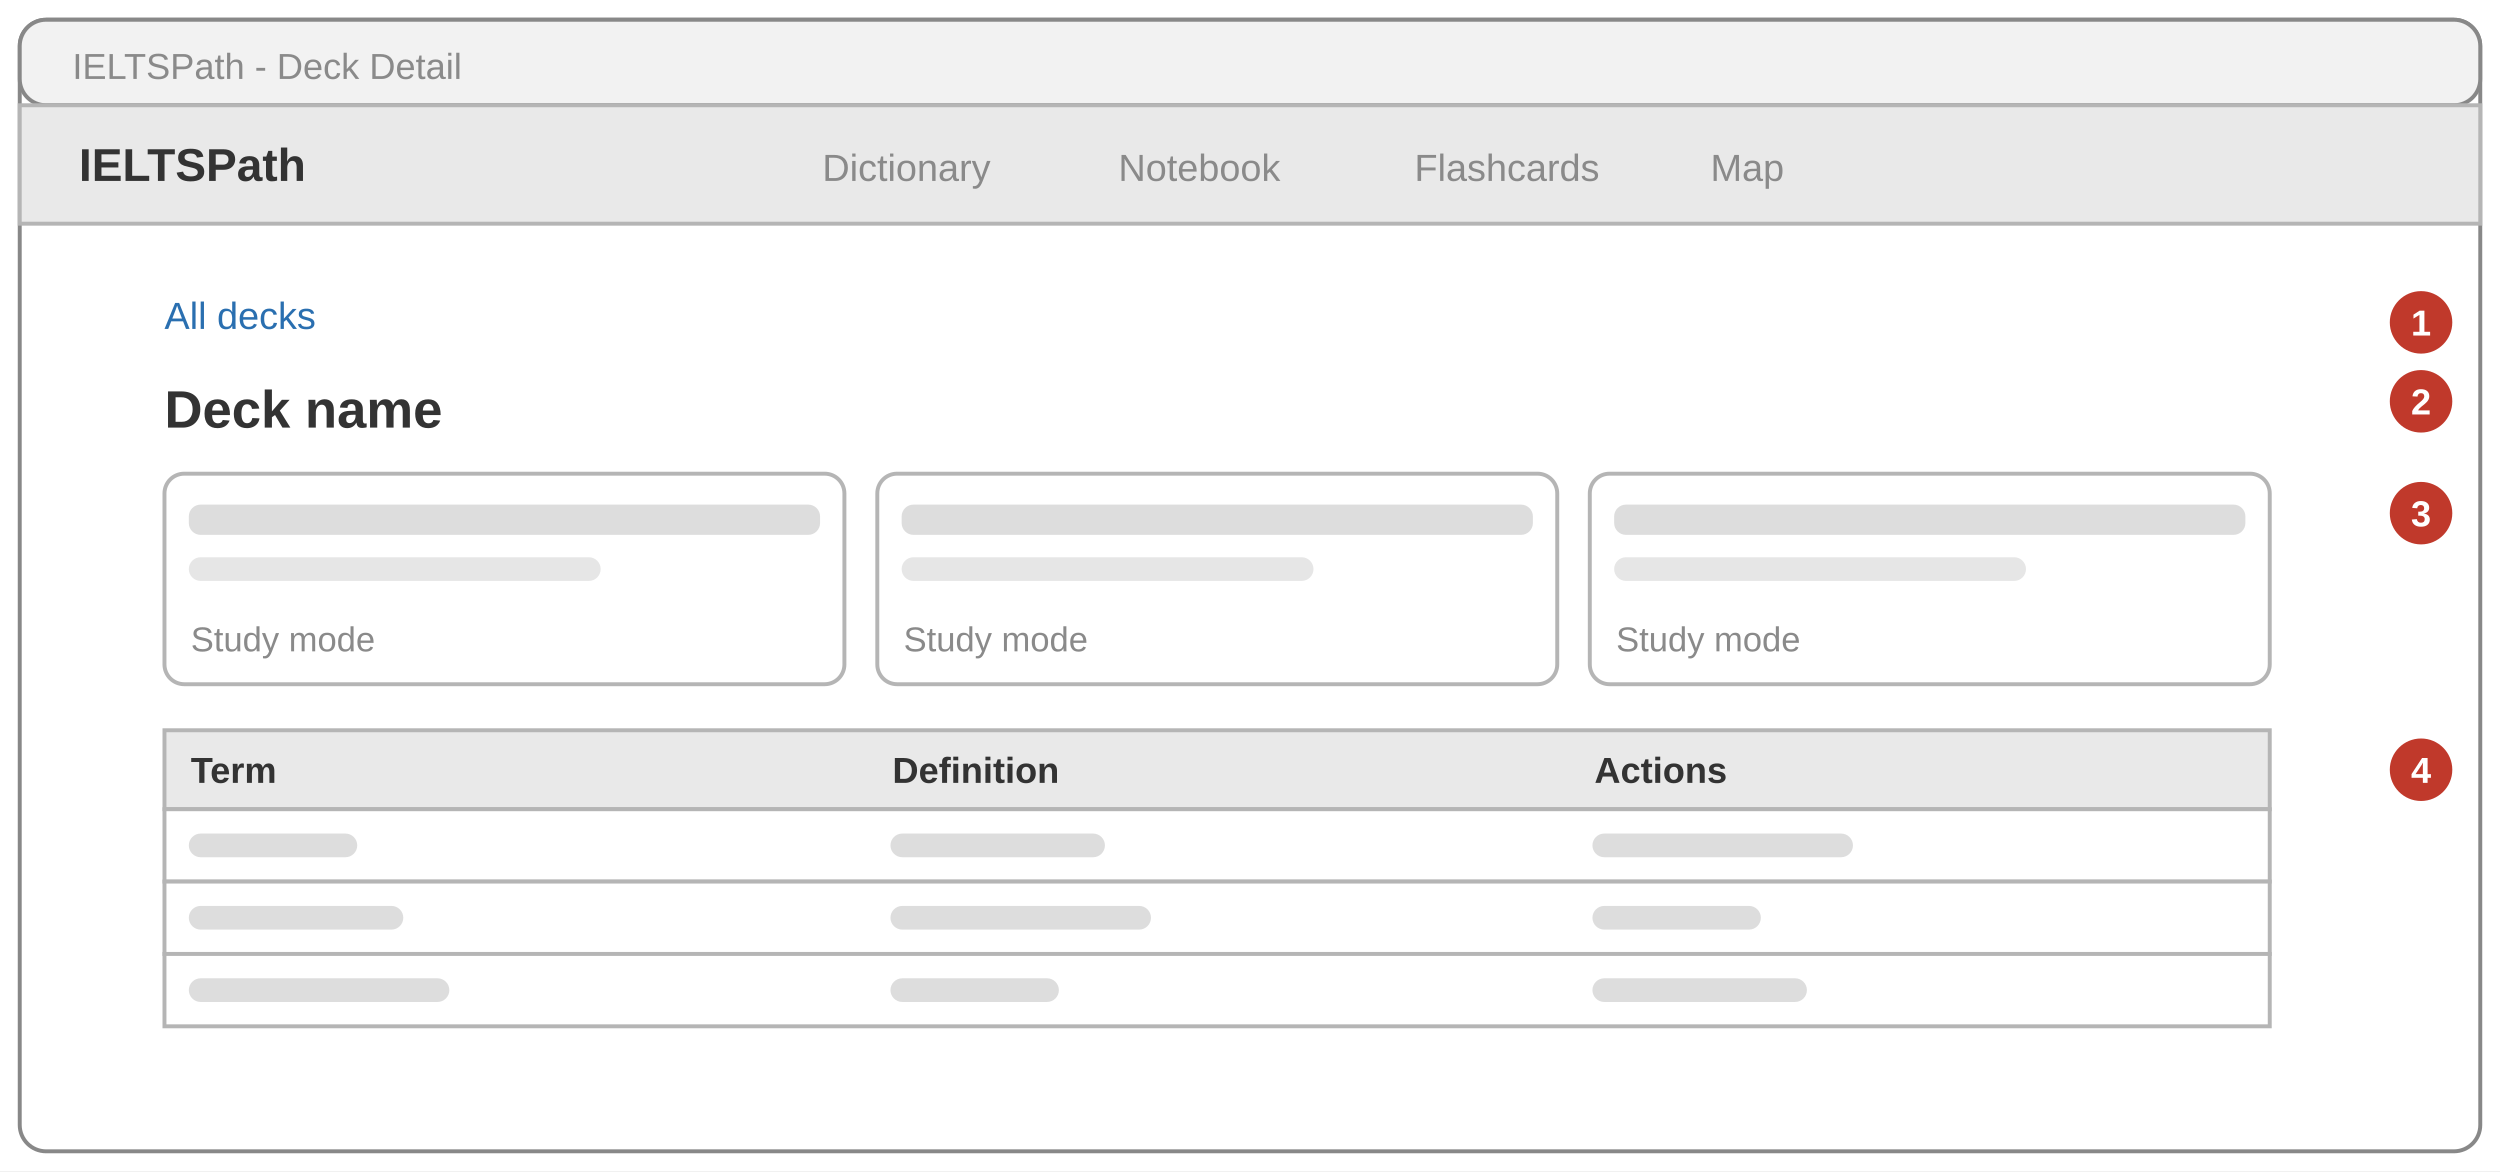
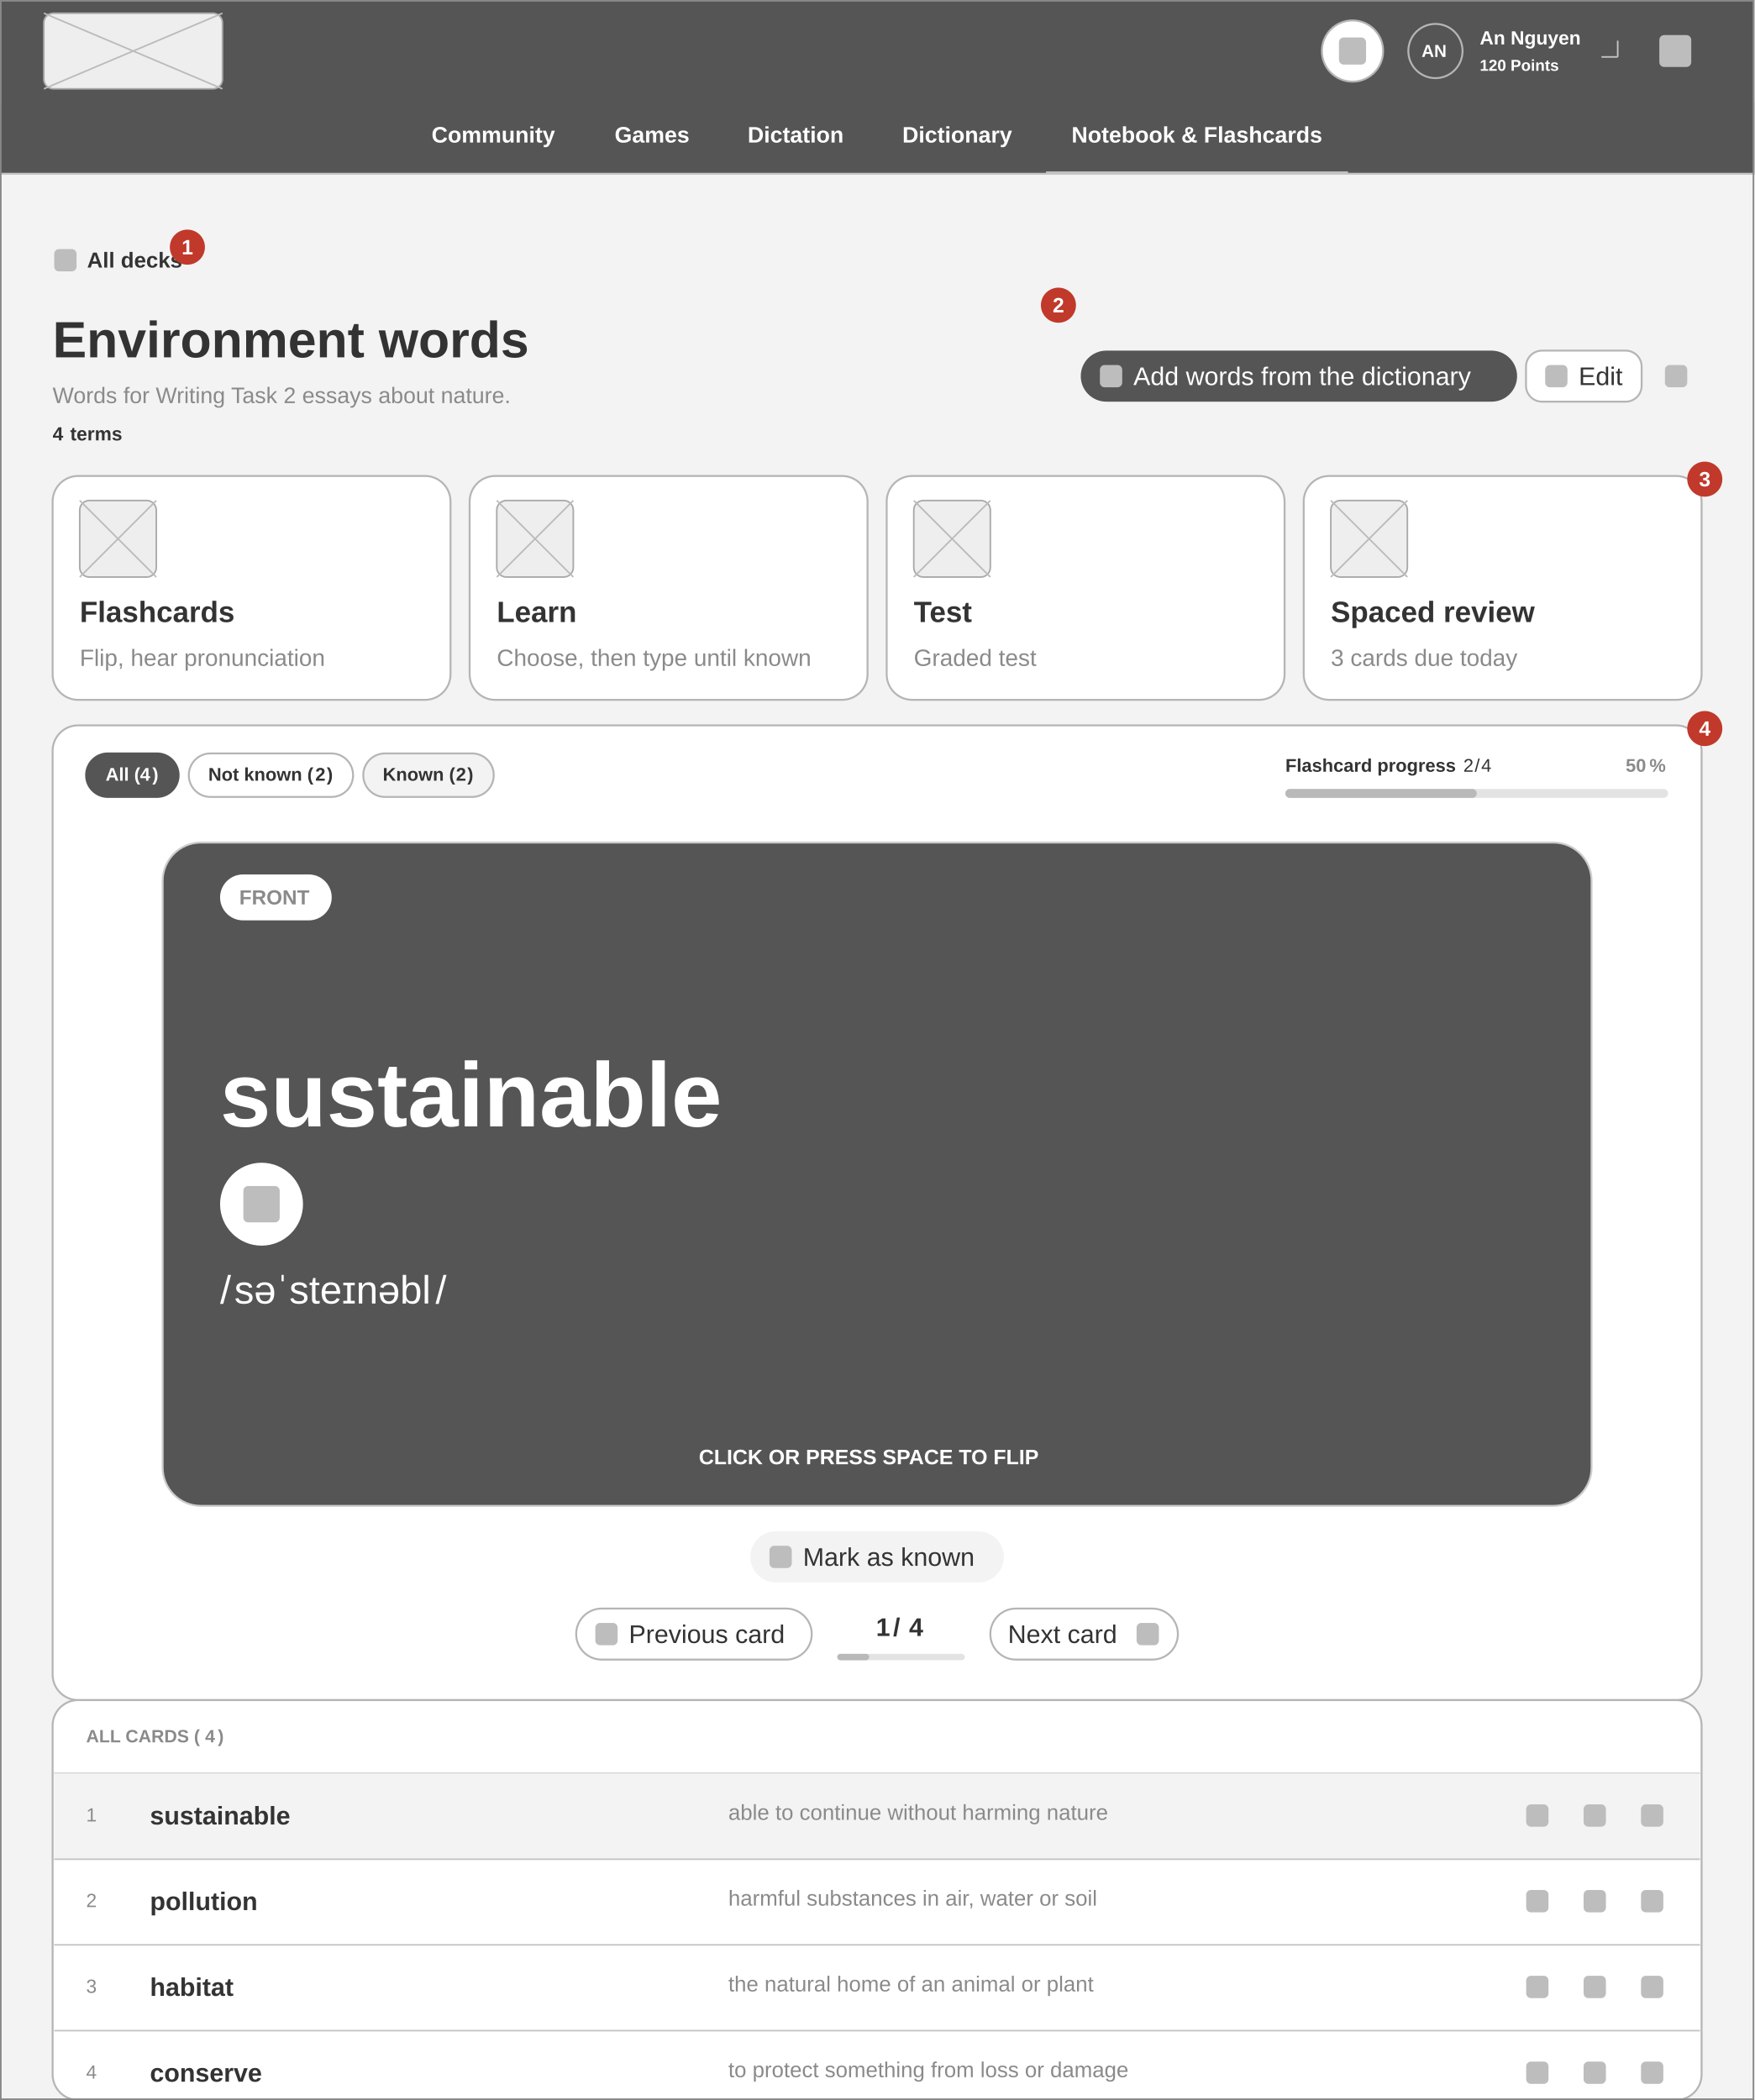
- <svg xmlns="http://www.w3.org/2000/svg" width="760" height="356" viewBox="0 0 760 356">
-   <rect width="760" height="356" fill="#ffffff" />
-   <rect x="6.0" y="6.0" width="748.0" height="344.0" rx="8" fill="#ffffff" stroke="#888888" stroke-width="1.2" />
-   <rect x="6.0" y="6.0" width="748.0" height="26.0" rx="8" fill="#f2f2f2" stroke="#888888" stroke-width="1.2" />
-   <text x="22.0" y="24.0" font-family="Segoe UI, Arial, sans-serif" font-size="11" font-weight="400" fill="#8a8a8a" text-anchor="start">IELTSPath  -  Deck Detail</text>
-   <rect x="6.0" y="32.0" width="748.0" height="36.0" rx="0" fill="#e9e9e9" stroke="#b5b5b5" stroke-width="1.2" />
-   <text x="24.0" y="55.0" font-family="Segoe UI, Arial, sans-serif" font-size="14" font-weight="700" fill="#333333" text-anchor="start">IELTSPath</text>
-   <text x="250.0" y="55.0" font-family="Segoe UI, Arial, sans-serif" font-size="11.5" font-weight="400" fill="#8a8a8a" text-anchor="start">Dictionary</text>
-   <text x="340.0" y="55.0" font-family="Segoe UI, Arial, sans-serif" font-size="11.5" font-weight="400" fill="#8a8a8a" text-anchor="start">Notebook</text>
-   <text x="430.0" y="55.0" font-family="Segoe UI, Arial, sans-serif" font-size="11.5" font-weight="400" fill="#8a8a8a" text-anchor="start">Flashcards</text>
-   <text x="520.0" y="55.0" font-family="Segoe UI, Arial, sans-serif" font-size="11.5" font-weight="400" fill="#8a8a8a" text-anchor="start">Map</text>
-   <text x="50.0" y="100.0" font-family="Segoe UI, Arial, sans-serif" font-size="11.5" font-weight="400" fill="#2a6fb0" text-anchor="start">All decks</text>
-   <circle cx="736.0" cy="98.0" r="9.5" fill="#c0392b" />
-   <text x="736.0" y="102.0" font-family="Segoe UI, Arial, sans-serif" font-size="11" font-weight="700" fill="#ffffff" text-anchor="middle">1</text>
-   <text x="50.0" y="130.0" font-family="Segoe UI, Arial, sans-serif" font-size="16" font-weight="700" fill="#333333" text-anchor="start">Deck name</text>
-   <circle cx="736.0" cy="122.0" r="9.5" fill="#c0392b" />
-   <text x="736.0" y="126.0" font-family="Segoe UI, Arial, sans-serif" font-size="11" font-weight="700" fill="#ffffff" text-anchor="middle">2</text>
-   <rect x="50.0" y="144.0" width="206.7" height="64.0" rx="6" fill="#ffffff" stroke="#b5b5b5" stroke-width="1.2" />
-   <rect x="58.0" y="154.0" width="190.7" height="8.0" rx="3" fill="#dddddd" stroke="#dddddd" stroke-width="1.2" />
-   <rect x="58.0" y="170.0" width="124.0" height="6.0" rx="3" fill="#e6e6e6" stroke="#e6e6e6" stroke-width="1.2" />
-   <text x="58.0" y="198.0" font-family="Segoe UI, Arial, sans-serif" font-size="10.5" font-weight="400" fill="#8a8a8a" text-anchor="start">Study mode</text>
-   <rect x="266.7" y="144.0" width="206.7" height="64.0" rx="6" fill="#ffffff" stroke="#b5b5b5" stroke-width="1.2" />
-   <rect x="274.7" y="154.0" width="190.7" height="8.0" rx="3" fill="#dddddd" stroke="#dddddd" stroke-width="1.2" />
-   <rect x="274.7" y="170.0" width="124.0" height="6.0" rx="3" fill="#e6e6e6" stroke="#e6e6e6" stroke-width="1.2" />
-   <text x="274.7" y="198.0" font-family="Segoe UI, Arial, sans-serif" font-size="10.5" font-weight="400" fill="#8a8a8a" text-anchor="start">Study mode</text>
-   <rect x="483.3" y="144.0" width="206.7" height="64.0" rx="6" fill="#ffffff" stroke="#b5b5b5" stroke-width="1.2" />
-   <rect x="491.3" y="154.0" width="190.7" height="8.0" rx="3" fill="#dddddd" stroke="#dddddd" stroke-width="1.2" />
-   <rect x="491.3" y="170.0" width="124.0" height="6.0" rx="3" fill="#e6e6e6" stroke="#e6e6e6" stroke-width="1.2" />
-   <text x="491.3" y="198.0" font-family="Segoe UI, Arial, sans-serif" font-size="10.5" font-weight="400" fill="#8a8a8a" text-anchor="start">Study mode</text>
-   <circle cx="736.0" cy="156.0" r="9.5" fill="#c0392b" />
-   <text x="736.0" y="160.0" font-family="Segoe UI, Arial, sans-serif" font-size="11" font-weight="700" fill="#ffffff" text-anchor="middle">3</text>
-   <rect x="50.0" y="222.0" width="640.0" height="24.0" rx="0" fill="#e9e9e9" stroke="#b5b5b5" stroke-width="1.2" />
-   <text x="58.0" y="238.0" font-family="Segoe UI, Arial, sans-serif" font-size="11" font-weight="700" fill="#333333" text-anchor="start">Term</text>
-   <text x="271.3" y="238.0" font-family="Segoe UI, Arial, sans-serif" font-size="11" font-weight="700" fill="#333333" text-anchor="start">Definition</text>
-   <text x="484.7" y="238.0" font-family="Segoe UI, Arial, sans-serif" font-size="11" font-weight="700" fill="#333333" text-anchor="start">Actions</text>
-   <rect x="50.0" y="246.0" width="640.0" height="22.0" rx="0" fill="#ffffff" stroke="#b5b5b5" stroke-width="1.2" />
-   <rect x="58.0" y="254.0" width="50.0" height="6.0" rx="3" fill="#dddddd" stroke="#dddddd" stroke-width="1.2" />
-   <rect x="271.3" y="254.0" width="64.0" height="6.0" rx="3" fill="#dddddd" stroke="#dddddd" stroke-width="1.2" />
-   <rect x="484.7" y="254.0" width="78.0" height="6.0" rx="3" fill="#dddddd" stroke="#dddddd" stroke-width="1.2" />
-   <rect x="50.0" y="268.0" width="640.0" height="22.0" rx="0" fill="#ffffff" stroke="#b5b5b5" stroke-width="1.2" />
-   <rect x="58.0" y="276.0" width="64.0" height="6.0" rx="3" fill="#dddddd" stroke="#dddddd" stroke-width="1.2" />
-   <rect x="271.3" y="276.0" width="78.0" height="6.0" rx="3" fill="#dddddd" stroke="#dddddd" stroke-width="1.2" />
-   <rect x="484.7" y="276.0" width="50.0" height="6.0" rx="3" fill="#dddddd" stroke="#dddddd" stroke-width="1.2" />
-   <rect x="50.0" y="290.0" width="640.0" height="22.0" rx="0" fill="#ffffff" stroke="#b5b5b5" stroke-width="1.2" />
-   <rect x="58.0" y="298.0" width="78.0" height="6.0" rx="3" fill="#dddddd" stroke="#dddddd" stroke-width="1.2" />
-   <rect x="271.3" y="298.0" width="50.0" height="6.0" rx="3" fill="#dddddd" stroke="#dddddd" stroke-width="1.2" />
-   <rect x="484.7" y="298.0" width="64.0" height="6.0" rx="3" fill="#dddddd" stroke="#dddddd" stroke-width="1.2" />
-   <circle cx="736.0" cy="234.0" r="9.5" fill="#c0392b" />
-   <text x="736.0" y="238.0" font-family="Segoe UI, Arial, sans-serif" font-size="11" font-weight="700" fill="#ffffff" text-anchor="middle">4</text>
+ <svg xmlns="http://www.w3.org/2000/svg" width="1100" height="1317" viewBox="0 0 1100 1317">
+   <rect width="1100" height="1317" fill="#ffffff" />
+   <rect x="0.0" y="0.0" width="1100.0" height="1317.0" rx="0.0" fill="#ffffff" stroke="none" stroke-width="1.2" />
+   <rect x="0.0" y="0.0" width="1100.0" height="1317.0" rx="0.0" fill="#f3f3f3" stroke="none" stroke-width="1.2" />
+   <rect x="0.0" y="0.0" width="1100.0" height="109.0" rx="0.0" fill="#555555" stroke="#cccccc" stroke-width="1.2" />
+   <line x1="0.0" y1="109.0" x2="1100.0" y2="109.0" stroke="#c4c4c4" />
+   <rect x="27.5" y="8.3" width="112.0" height="47.4" rx="6" fill="#eeeeee" stroke="#aaaaaa" />
+   <path d="M27.5 8.3L139.5 55.7M139.5 8.3L27.5 55.7" stroke="#bbbbbb" fill="none" />
+   <rect x="828.9" y="12.8" width="38.4" height="38.4" rx="19.2" fill="#ffffff" stroke="#b5b5b5" stroke-width="1.2" />
+   <rect x="839.6" y="23.5" width="17.0" height="17.0" rx="3" fill="#bdbdbd" />
+   <rect x="883.1" y="15.0" width="34.0" height="34.0" rx="17.0" fill="#555555" stroke="#b5b5b5" stroke-width="1.2" />
+   <text x="891.4" y="35.7" font-family="Segoe UI, Arial, sans-serif" font-size="10.88" font-weight="700" fill="#ffffff" text-anchor="start">AN</text>
+   <text x="927.9" y="27.9" font-family="Segoe UI, Arial, sans-serif" font-size="12" font-weight="700" fill="#ffffff" text-anchor="start" textLength="66.0" lengthAdjust="spacingAndGlyphs">An Nguyen</text>
+   <text x="927.9" y="44.4" font-family="Segoe UI, Arial, sans-serif" font-size="9.92" font-weight="700" fill="#ffffff" text-anchor="start" textLength="52.3" lengthAdjust="spacingAndGlyphs">120 Points</text>
+   <line x1="1014.4" y1="25.5" x2="1014.4" y2="35.7" stroke="#c4c4c4" />
+   <line x1="1004.2" y1="35.7" x2="1014.4" y2="35.7" stroke="#c4c4c4" />
+   <rect x="1040.5" y="22.0" width="20.0" height="20.0" rx="3" fill="#bdbdbd" />
+   <rect x="0.0" y="64.0" width="1100.0" height="44.0" rx="0.0" fill="#555555" stroke="none" stroke-width="1.2" />
+   <text x="270.6" y="89.4" font-family="Segoe UI, Arial, sans-serif" font-size="14.08" font-weight="700" fill="#ffffff" text-anchor="start" textLength="78.8" lengthAdjust="spacingAndGlyphs">Community</text>
+   <text x="385.4" y="89.4" font-family="Segoe UI, Arial, sans-serif" font-size="14.08" font-weight="700" fill="#ffffff" text-anchor="start" textLength="47.4" lengthAdjust="spacingAndGlyphs">Games</text>
+   <text x="468.8" y="89.4" font-family="Segoe UI, Arial, sans-serif" font-size="14.08" font-weight="700" fill="#ffffff" text-anchor="start" textLength="61.0" lengthAdjust="spacingAndGlyphs">Dictation</text>
+   <text x="565.8" y="89.4" font-family="Segoe UI, Arial, sans-serif" font-size="14.08" font-weight="700" fill="#ffffff" text-anchor="start" textLength="70.1" lengthAdjust="spacingAndGlyphs">Dictionary</text>
+   <line x1="655.9" y1="108.0" x2="845.3" y2="108.0" stroke="#c4c4c4" />
+   <text x="671.9" y="89.4" font-family="Segoe UI, Arial, sans-serif" font-size="14.08" font-weight="700" fill="#ffffff" text-anchor="start" textLength="157.4" lengthAdjust="spacingAndGlyphs">Notebook &amp; Flashcards</text>
+   <rect x="34.0" y="156.2" width="14.0" height="14.0" rx="3" fill="#bdbdbd" />
+   <text x="54.6" y="167.8" font-family="Segoe UI, Arial, sans-serif" font-size="13.6" font-weight="700" fill="#333333" text-anchor="start" textLength="60.9" lengthAdjust="spacingAndGlyphs">All decks</text>
+   <text x="33.0" y="224.1" font-family="Segoe UI, Arial, sans-serif" font-size="32" font-weight="700" fill="#333333" text-anchor="start" textLength="296.6" lengthAdjust="spacingAndGlyphs">Environment words</text>
+   <text x="33.0" y="252.8" font-family="Segoe UI, Arial, sans-serif" font-size="14.08" font-weight="400" fill="#8a8a8a" text-anchor="start" textLength="306.4" lengthAdjust="spacingAndGlyphs">Words for Writing Task 2 essays about nature.</text>
+   <text x="33.0" y="276.2" font-family="Segoe UI, Arial, sans-serif" font-size="12" font-weight="700" fill="#333333" text-anchor="start">4</text>
+   <text x="44.0" y="276.2" font-family="Segoe UI, Arial, sans-serif" font-size="12" font-weight="700" fill="#333333" text-anchor="start" textLength="34.1" lengthAdjust="spacingAndGlyphs">terms</text>
+   <rect x="677.7" y="219.9" width="273.6" height="32.0" rx="16.0" fill="#555555" stroke="none" stroke-width="1.2" />
+   <rect x="689.7" y="228.9" width="14.0" height="14.0" rx="3" fill="#bdbdbd" />
+   <text x="710.7" y="241.5" font-family="Segoe UI, Arial, sans-serif" font-size="16" font-weight="400" fill="#ffffff" text-anchor="start" textLength="229.6" lengthAdjust="spacingAndGlyphs">Add words from the dictionary</text>
+   <rect x="956.9" y="219.9" width="72.5" height="32.0" rx="10.0" fill="#ffffff" stroke="#b5b5b5" stroke-width="1.2" />
+   <rect x="968.9" y="228.9" width="14.0" height="14.0" rx="3" fill="#bdbdbd" />
+   <text x="989.9" y="241.5" font-family="Segoe UI, Arial, sans-serif" font-size="16" font-weight="400" fill="#333333" text-anchor="start" textLength="28.5" lengthAdjust="spacingAndGlyphs">Edit</text>
+   <rect x="1044.0" y="228.9" width="14.0" height="14.0" rx="3" fill="#bdbdbd" />
+   <rect x="33.0" y="298.5" width="249.5" height="140.4" rx="16.0" fill="#ffffff" stroke="#b5b5b5" stroke-width="1.2" />
+   <rect x="50.0" y="313.9" width="48.0" height="48.0" rx="6" fill="#eeeeee" stroke="#aaaaaa" />
+   <path d="M50.0 313.9L98.0 361.9M98.0 313.9L50.0 361.9" stroke="#bbbbbb" fill="none" />
+   <text x="50.0" y="390.1" font-family="Segoe UI, Arial, sans-serif" font-size="18.4" font-weight="700" fill="#333333" text-anchor="start" textLength="98.9" lengthAdjust="spacingAndGlyphs">Flashcards</text>
+   <text x="50.0" y="417.6" font-family="Segoe UI, Arial, sans-serif" font-size="14.72" font-weight="400" fill="#8a8a8a" text-anchor="start" textLength="164.0" lengthAdjust="spacingAndGlyphs">Flip, hear pronunciation</text>
+   <rect x="294.5" y="298.5" width="249.5" height="140.4" rx="16.0" fill="#ffffff" stroke="#b5b5b5" stroke-width="1.2" />
+   <rect x="311.5" y="313.9" width="48.0" height="48.0" rx="6" fill="#eeeeee" stroke="#aaaaaa" />
+   <path d="M311.5 313.9L359.5 361.9M359.5 313.9L311.5 361.9" stroke="#bbbbbb" fill="none" />
+   <text x="311.5" y="390.1" font-family="Segoe UI, Arial, sans-serif" font-size="18.4" font-weight="700" fill="#333333" text-anchor="start" textLength="51.3" lengthAdjust="spacingAndGlyphs">Learn</text>
+   <text x="311.5" y="417.6" font-family="Segoe UI, Arial, sans-serif" font-size="14.72" font-weight="400" fill="#8a8a8a" text-anchor="start" textLength="211.5" lengthAdjust="spacingAndGlyphs">Choose, then type until known</text>
+   <rect x="556.0" y="298.5" width="249.5" height="140.4" rx="16.0" fill="#ffffff" stroke="#b5b5b5" stroke-width="1.2" />
+   <rect x="573.0" y="313.9" width="48.0" height="48.0" rx="6" fill="#eeeeee" stroke="#aaaaaa" />
+   <path d="M573.0 313.9L621.0 361.9M621.0 313.9L573.0 361.9" stroke="#bbbbbb" fill="none" />
+   <text x="573.0" y="390.1" font-family="Segoe UI, Arial, sans-serif" font-size="18.4" font-weight="700" fill="#333333" text-anchor="start" textLength="38.9" lengthAdjust="spacingAndGlyphs">Test</text>
+   <text x="573.0" y="417.6" font-family="Segoe UI, Arial, sans-serif" font-size="14.72" font-weight="400" fill="#8a8a8a" text-anchor="start" textLength="81.4" lengthAdjust="spacingAndGlyphs">Graded test</text>
+   <rect x="817.5" y="298.5" width="249.5" height="140.4" rx="16.0" fill="#ffffff" stroke="#b5b5b5" stroke-width="1.2" />
+   <rect x="834.5" y="313.9" width="48.0" height="48.0" rx="6" fill="#eeeeee" stroke="#aaaaaa" />
+   <path d="M834.5 313.9L882.5 361.9M882.5 313.9L834.5 361.9" stroke="#bbbbbb" fill="none" />
+   <text x="834.5" y="390.1" font-family="Segoe UI, Arial, sans-serif" font-size="18.4" font-weight="700" fill="#333333" text-anchor="start" textLength="132.3" lengthAdjust="spacingAndGlyphs">Spaced review</text>
+   <text x="834.5" y="417.6" font-family="Segoe UI, Arial, sans-serif" font-size="14.72" font-weight="400" fill="#8a8a8a" text-anchor="start" textLength="125.5" lengthAdjust="spacingAndGlyphs">3 cards due today</text>
+   <rect x="33.0" y="454.9" width="1034.0" height="611.3" rx="16.0" fill="#ffffff" stroke="#b5b5b5" stroke-width="1.2" />
+   <rect x="54.0" y="472.5" width="58.0" height="27.3" rx="13.6" fill="#555555" stroke="#555555" stroke-width="1.2" />
+   <text x="66.2" y="489.6" font-family="Segoe UI, Arial, sans-serif" font-size="11.52" font-weight="700" fill="#ffffff" text-anchor="start" textLength="21.6" lengthAdjust="spacingAndGlyphs">All (</text>
+   <text x="87.8" y="489.6" font-family="Segoe UI, Arial, sans-serif" font-size="11.52" font-weight="700" fill="#ffffff" text-anchor="start">4</text>
+   <text x="95.5" y="489.6" font-family="Segoe UI, Arial, sans-serif" font-size="11.52" font-weight="700" fill="#ffffff" text-anchor="start">)</text>
+   <rect x="118.4" y="472.5" width="103.0" height="27.3" rx="13.6" fill="none" stroke="#b5b5b5" stroke-width="1.2" />
+   <text x="130.6" y="489.6" font-family="Segoe UI, Arial, sans-serif" font-size="11.52" font-weight="700" fill="#333333" text-anchor="start" textLength="67.1" lengthAdjust="spacingAndGlyphs">Not known (</text>
+   <text x="197.7" y="489.6" font-family="Segoe UI, Arial, sans-serif" font-size="11.52" font-weight="700" fill="#333333" text-anchor="start">2</text>
+   <text x="204.9" y="489.6" font-family="Segoe UI, Arial, sans-serif" font-size="11.52" font-weight="700" fill="#333333" text-anchor="start">)</text>
+   <rect x="227.8" y="472.5" width="81.8" height="27.3" rx="13.6" fill="#f3f3f3" stroke="#b5b5b5" stroke-width="1.2" />
+   <text x="240.0" y="489.6" font-family="Segoe UI, Arial, sans-serif" font-size="11.52" font-weight="700" fill="#333333" text-anchor="start" textLength="45.9" lengthAdjust="spacingAndGlyphs">Known (</text>
+   <text x="285.9" y="489.6" font-family="Segoe UI, Arial, sans-serif" font-size="11.52" font-weight="700" fill="#333333" text-anchor="start">2</text>
+   <text x="293.0" y="489.6" font-family="Segoe UI, Arial, sans-serif" font-size="11.52" font-weight="700" fill="#333333" text-anchor="start">)</text>
+   <text x="806.0" y="484.0" font-family="Segoe UI, Arial, sans-serif" font-size="11.52" font-weight="700" fill="#333333" text-anchor="start" textLength="108.4" lengthAdjust="spacingAndGlyphs">Flashcard progress</text>
+   <text x="917.6" y="484.0" font-family="Segoe UI, Arial, sans-serif" font-size="11.52" font-weight="400" fill="#333333" text-anchor="start">2</text>
+   <text x="924.7" y="484.0" font-family="Segoe UI, Arial, sans-serif" font-size="11.52" font-weight="400" fill="#333333" text-anchor="start">/</text>
+   <text x="928.8" y="484.0" font-family="Segoe UI, Arial, sans-serif" font-size="11.52" font-weight="400" fill="#333333" text-anchor="start">4</text>
+   <text x="1019.4" y="484.0" font-family="Segoe UI, Arial, sans-serif" font-size="11.52" font-weight="700" fill="#8a8a8a" text-anchor="start">50</text>
+   <text x="1034.3" y="484.0" font-family="Segoe UI, Arial, sans-serif" font-size="11.52" font-weight="700" fill="#8a8a8a" text-anchor="start">%</text>
+   <rect x="806.0" y="494.8" width="240.0" height="5.6" rx="2.8" fill="#e3e3e3" stroke="none" stroke-width="1.2" />
+   <rect x="806.0" y="494.8" width="120.0" height="5.6" rx="2.8" fill="#b9b9b9" stroke="none" stroke-width="1.2" />
+   <rect x="102.0" y="528.4" width="896.0" height="416.0" rx="24.0" fill="#555555" stroke="#cccccc" stroke-width="1.2" />
+   <rect x="138.0" y="548.4" width="70.0" height="28.8" rx="14.4" fill="#ffffff" stroke="none" stroke-width="1.2" />
+   <text x="150.0" y="567.2" font-family="Segoe UI, Arial, sans-serif" font-size="12.8" font-weight="700" fill="#8a8a8a" text-anchor="start">FRONT</text>
+   <text x="138.0" y="706.4" font-family="Segoe UI, Arial, sans-serif" font-size="57.2" font-weight="700" fill="#ffffff" text-anchor="start" textLength="318.3" lengthAdjust="spacingAndGlyphs">sustainable</text>
+   <rect x="138.0" y="729.2" width="52.0" height="52.0" rx="26.0" fill="#ffffff" stroke="none" stroke-width="1.2" />
+   <rect x="152.6" y="743.8" width="22.8" height="22.8" rx="3" fill="#bdbdbd" />
+   <text x="138.0" y="817.5" font-family="Segoe UI, Arial, sans-serif" font-size="24.8" font-weight="400" fill="#ffffff" text-anchor="start">/</text>
+   <text x="146.9" y="817.5" font-family="Segoe UI, Arial, sans-serif" font-size="24.8" font-weight="400" fill="#ffffff" text-anchor="start" textLength="126.2" lengthAdjust="spacingAndGlyphs">səˈsteɪnəbl</text>
+   <text x="273.1" y="817.5" font-family="Segoe UI, Arial, sans-serif" font-size="24.8" font-weight="400" fill="#ffffff" text-anchor="start">/</text>
+   <text x="438.2" y="918.3" font-family="Segoe UI, Arial, sans-serif" font-size="13.12" font-weight="700" fill="#ffffff" text-anchor="start">CLICK OR PRESS SPACE TO FLIP</text>
+   <rect x="470.5" y="960.4" width="159.0" height="32.0" rx="16.0" fill="#f3f3f3" stroke="none" stroke-width="1.2" />
+   <rect x="482.5" y="969.4" width="14.0" height="14.0" rx="3" fill="#bdbdbd" />
+   <text x="503.5" y="982.0" font-family="Segoe UI, Arial, sans-serif" font-size="16" font-weight="400" fill="#333333" text-anchor="start" textLength="115.0" lengthAdjust="spacingAndGlyphs">Mark as known</text>
+   <rect x="361.3" y="1008.8" width="147.7" height="32.0" rx="16.0" fill="#ffffff" stroke="#b5b5b5" stroke-width="1.2" />
+   <rect x="373.3" y="1017.8" width="14.0" height="14.0" rx="3" fill="#bdbdbd" />
+   <text x="394.3" y="1030.4" font-family="Segoe UI, Arial, sans-serif" font-size="16" font-weight="400" fill="#333333" text-anchor="start" textLength="103.7" lengthAdjust="spacingAndGlyphs">Previous card</text>
+   <text x="549.3" y="1026.0" font-family="Segoe UI, Arial, sans-serif" font-size="16" font-weight="700" fill="#333333" text-anchor="start">1</text>
+   <text x="560.0" y="1026.0" font-family="Segoe UI, Arial, sans-serif" font-size="16" font-weight="700" fill="#333333" text-anchor="start">/</text>
+   <text x="570.0" y="1026.0" font-family="Segoe UI, Arial, sans-serif" font-size="16" font-weight="700" fill="#333333" text-anchor="start">4</text>
+   <rect x="525.0" y="1037.2" width="80.0" height="4.0" rx="2.0" fill="#e3e3e3" stroke="none" stroke-width="1.2" />
+   <rect x="525.0" y="1037.2" width="20.0" height="4.0" rx="2.0" fill="#b9b9b9" stroke="none" stroke-width="1.2" />
+   <rect x="621.0" y="1008.8" width="117.6" height="32.0" rx="16.0" fill="#ffffff" stroke="#b5b5b5" stroke-width="1.2" />
+   <text x="632.0" y="1030.4" font-family="Segoe UI, Arial, sans-serif" font-size="16" font-weight="400" fill="#333333" text-anchor="start" textLength="73.6" lengthAdjust="spacingAndGlyphs">Next card</text>
+   <rect x="712.7" y="1017.8" width="14.0" height="14.0" rx="3" fill="#bdbdbd" />
+   <rect x="33.0" y="1066.2" width="1034.0" height="250.8" rx="16.0" fill="#ffffff" stroke="#b5b5b5" stroke-width="1.2" />
+   <line x1="34.0" y1="1112.2" x2="1066.0" y2="1112.2" stroke="#c4c4c4" />
+   <text x="54.0" y="1092.7" font-family="Segoe UI, Arial, sans-serif" font-size="11.2" font-weight="700" fill="#8a8a8a" text-anchor="start">ALL CARDS (</text>
+   <text x="128.6" y="1092.7" font-family="Segoe UI, Arial, sans-serif" font-size="11.2" font-weight="700" fill="#8a8a8a" text-anchor="start">4</text>
+   <text x="136.6" y="1092.7" font-family="Segoe UI, Arial, sans-serif" font-size="11.2" font-weight="700" fill="#8a8a8a" text-anchor="start">)</text>
+   <rect x="34.0" y="1112.2" width="1032.0" height="53.8" rx="0.0" fill="#f3f3f3" stroke="none" stroke-width="1.2" />
+   <line x1="34.0" y1="1166.0" x2="1066.0" y2="1166.0" stroke="#c4c4c4" />
+   <text x="54.0" y="1142.3" font-family="Segoe UI, Arial, sans-serif" font-size="12" font-weight="400" fill="#8a8a8a" text-anchor="start">1</text>
+   <text x="94.0" y="1144.2" font-family="Segoe UI, Arial, sans-serif" font-size="16" font-weight="700" fill="#333333" text-anchor="start" textLength="89.1" lengthAdjust="spacingAndGlyphs">sustainable</text>
+   <text x="456.7" y="1141.3" font-family="Segoe UI, Arial, sans-serif" font-size="13.6" font-weight="400" fill="#8a8a8a" text-anchor="start" textLength="255.6" lengthAdjust="spacingAndGlyphs">able to continue without harming nature</text>
+   <rect x="957.0" y="1131.6" width="14.0" height="14.0" rx="3" fill="#bdbdbd" />
+   <rect x="993.0" y="1131.6" width="14.0" height="14.0" rx="3" fill="#bdbdbd" />
+   <rect x="1029.0" y="1131.6" width="14.0" height="14.0" rx="3" fill="#bdbdbd" />
+   <line x1="34.0" y1="1219.7" x2="1066.0" y2="1219.7" stroke="#c4c4c4" />
+   <text x="54.0" y="1196.0" font-family="Segoe UI, Arial, sans-serif" font-size="12" font-weight="400" fill="#8a8a8a" text-anchor="start">2</text>
+   <text x="94.0" y="1197.9" font-family="Segoe UI, Arial, sans-serif" font-size="16" font-weight="700" fill="#333333" text-anchor="start" textLength="67.3" lengthAdjust="spacingAndGlyphs">pollution</text>
+   <text x="456.7" y="1195.1" font-family="Segoe UI, Arial, sans-serif" font-size="13.6" font-weight="400" fill="#8a8a8a" text-anchor="start" textLength="247.8" lengthAdjust="spacingAndGlyphs">harmful substances in air, water or soil</text>
+   <rect x="957.0" y="1185.3" width="14.0" height="14.0" rx="3" fill="#bdbdbd" />
+   <rect x="993.0" y="1185.3" width="14.0" height="14.0" rx="3" fill="#bdbdbd" />
+   <rect x="1029.0" y="1185.3" width="14.0" height="14.0" rx="3" fill="#bdbdbd" />
+   <line x1="34.0" y1="1273.5" x2="1066.0" y2="1273.5" stroke="#c4c4c4" />
+   <text x="54.0" y="1249.8" font-family="Segoe UI, Arial, sans-serif" font-size="12" font-weight="400" fill="#8a8a8a" text-anchor="start">3</text>
+   <text x="94.0" y="1251.7" font-family="Segoe UI, Arial, sans-serif" font-size="16" font-weight="700" fill="#333333" text-anchor="start" textLength="53.7" lengthAdjust="spacingAndGlyphs">habitat</text>
+   <text x="456.7" y="1248.9" font-family="Segoe UI, Arial, sans-serif" font-size="13.6" font-weight="400" fill="#8a8a8a" text-anchor="start" textLength="243.1" lengthAdjust="spacingAndGlyphs">the natural home of an animal or plant</text>
+   <rect x="957.0" y="1239.1" width="14.0" height="14.0" rx="3" fill="#bdbdbd" />
+   <rect x="993.0" y="1239.1" width="14.0" height="14.0" rx="3" fill="#bdbdbd" />
+   <rect x="1029.0" y="1239.1" width="14.0" height="14.0" rx="3" fill="#bdbdbd" />
+   <text x="54.0" y="1303.6" font-family="Segoe UI, Arial, sans-serif" font-size="12" font-weight="400" fill="#8a8a8a" text-anchor="start">4</text>
+   <text x="94.0" y="1305.5" font-family="Segoe UI, Arial, sans-serif" font-size="16" font-weight="700" fill="#333333" text-anchor="start" textLength="72.3" lengthAdjust="spacingAndGlyphs">conserve</text>
+   <text x="456.7" y="1302.7" font-family="Segoe UI, Arial, sans-serif" font-size="13.6" font-weight="400" fill="#8a8a8a" text-anchor="start" textLength="269.5" lengthAdjust="spacingAndGlyphs">to protect something from loss or damage</text>
+   <rect x="957.0" y="1292.9" width="14.0" height="14.0" rx="3" fill="#bdbdbd" />
+   <rect x="993.0" y="1292.9" width="14.0" height="14.0" rx="3" fill="#bdbdbd" />
+   <rect x="1029.0" y="1292.9" width="14.0" height="14.0" rx="3" fill="#bdbdbd" />
+   <circle cx="117.5" cy="155.0" r="11" fill="#c0392b" />
+   <text x="117.5" y="159.5" font-family="Segoe UI, Arial, sans-serif" font-size="13" font-weight="700" fill="#ffffff" text-anchor="middle">1</text>
+   <circle cx="663.7" cy="191.4" r="11" fill="#c0392b" />
+   <text x="663.7" y="195.9" font-family="Segoe UI, Arial, sans-serif" font-size="13" font-weight="700" fill="#ffffff" text-anchor="middle">2</text>
+   <circle cx="1069.0" cy="300.5" r="11" fill="#c0392b" />
+   <text x="1069.0" y="305.0" font-family="Segoe UI, Arial, sans-serif" font-size="13" font-weight="700" fill="#ffffff" text-anchor="middle">3</text>
+   <circle cx="1069.0" cy="456.9" r="11" fill="#c0392b" />
+   <text x="1069.0" y="461.4" font-family="Segoe UI, Arial, sans-serif" font-size="13" font-weight="700" fill="#ffffff" text-anchor="middle">4</text>
+   <rect x="0.5" y="0.5" width="1099" height="1316" fill="none" stroke="#888888" />
</svg>
